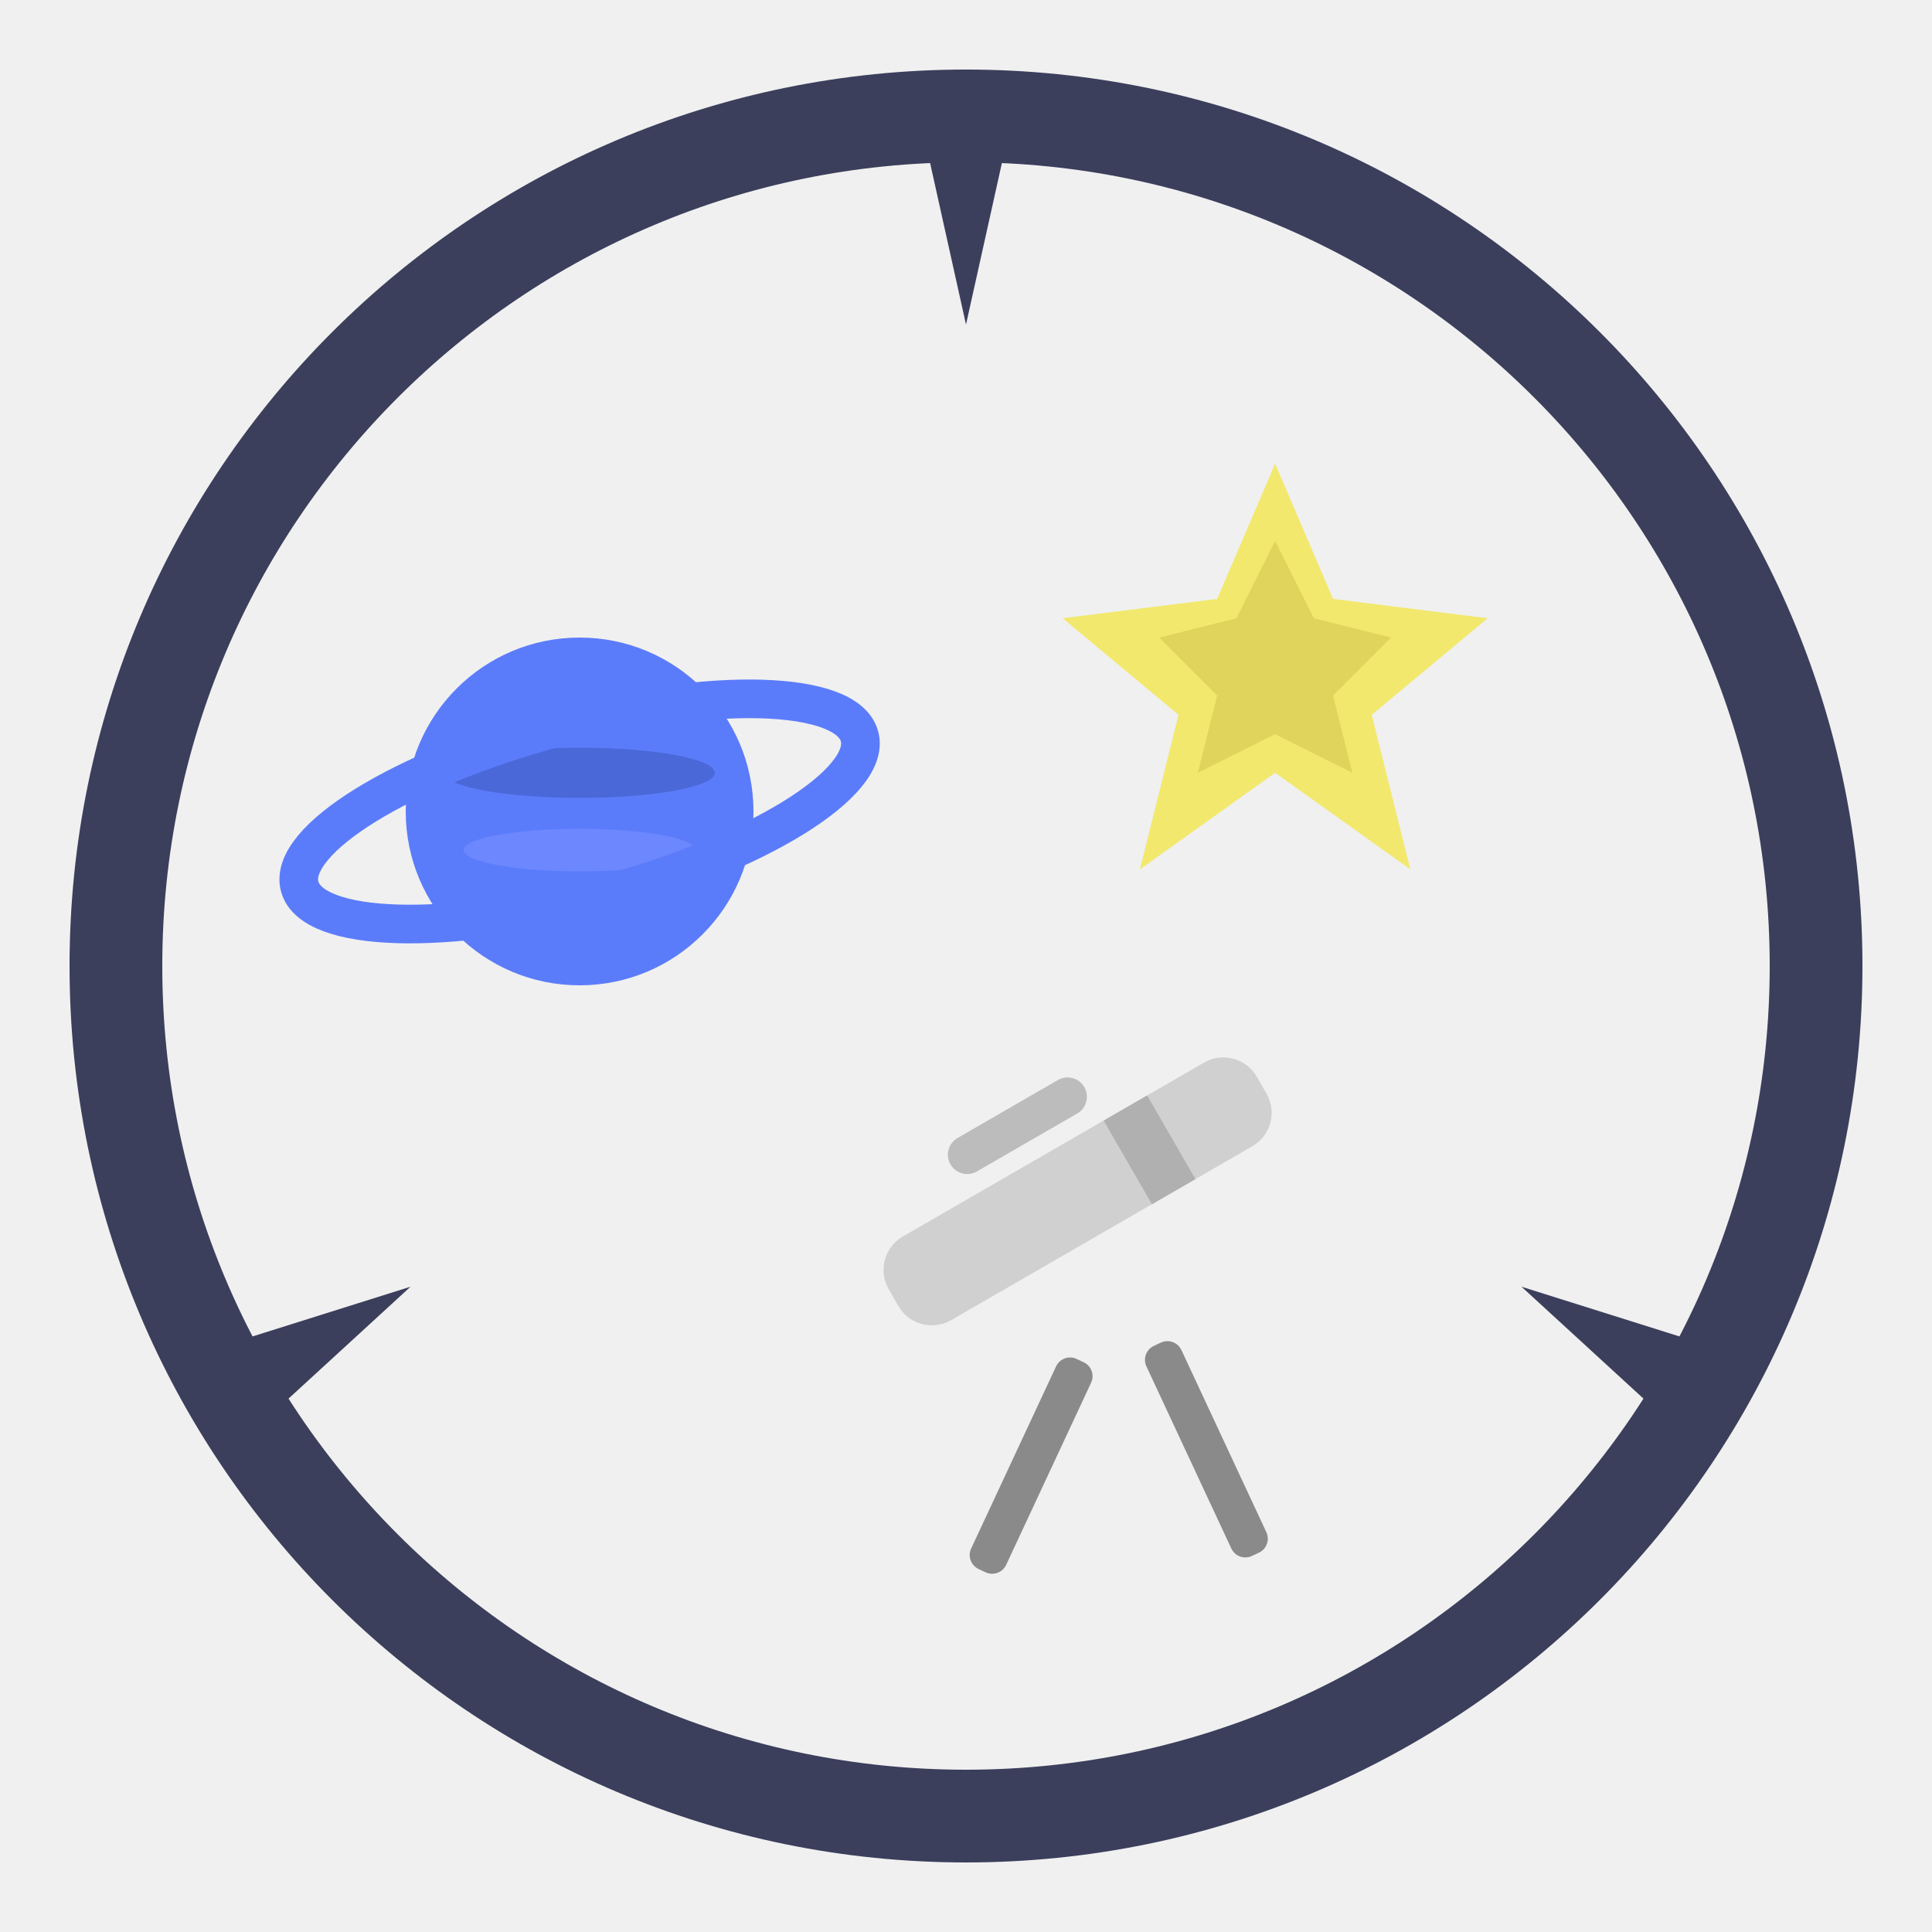
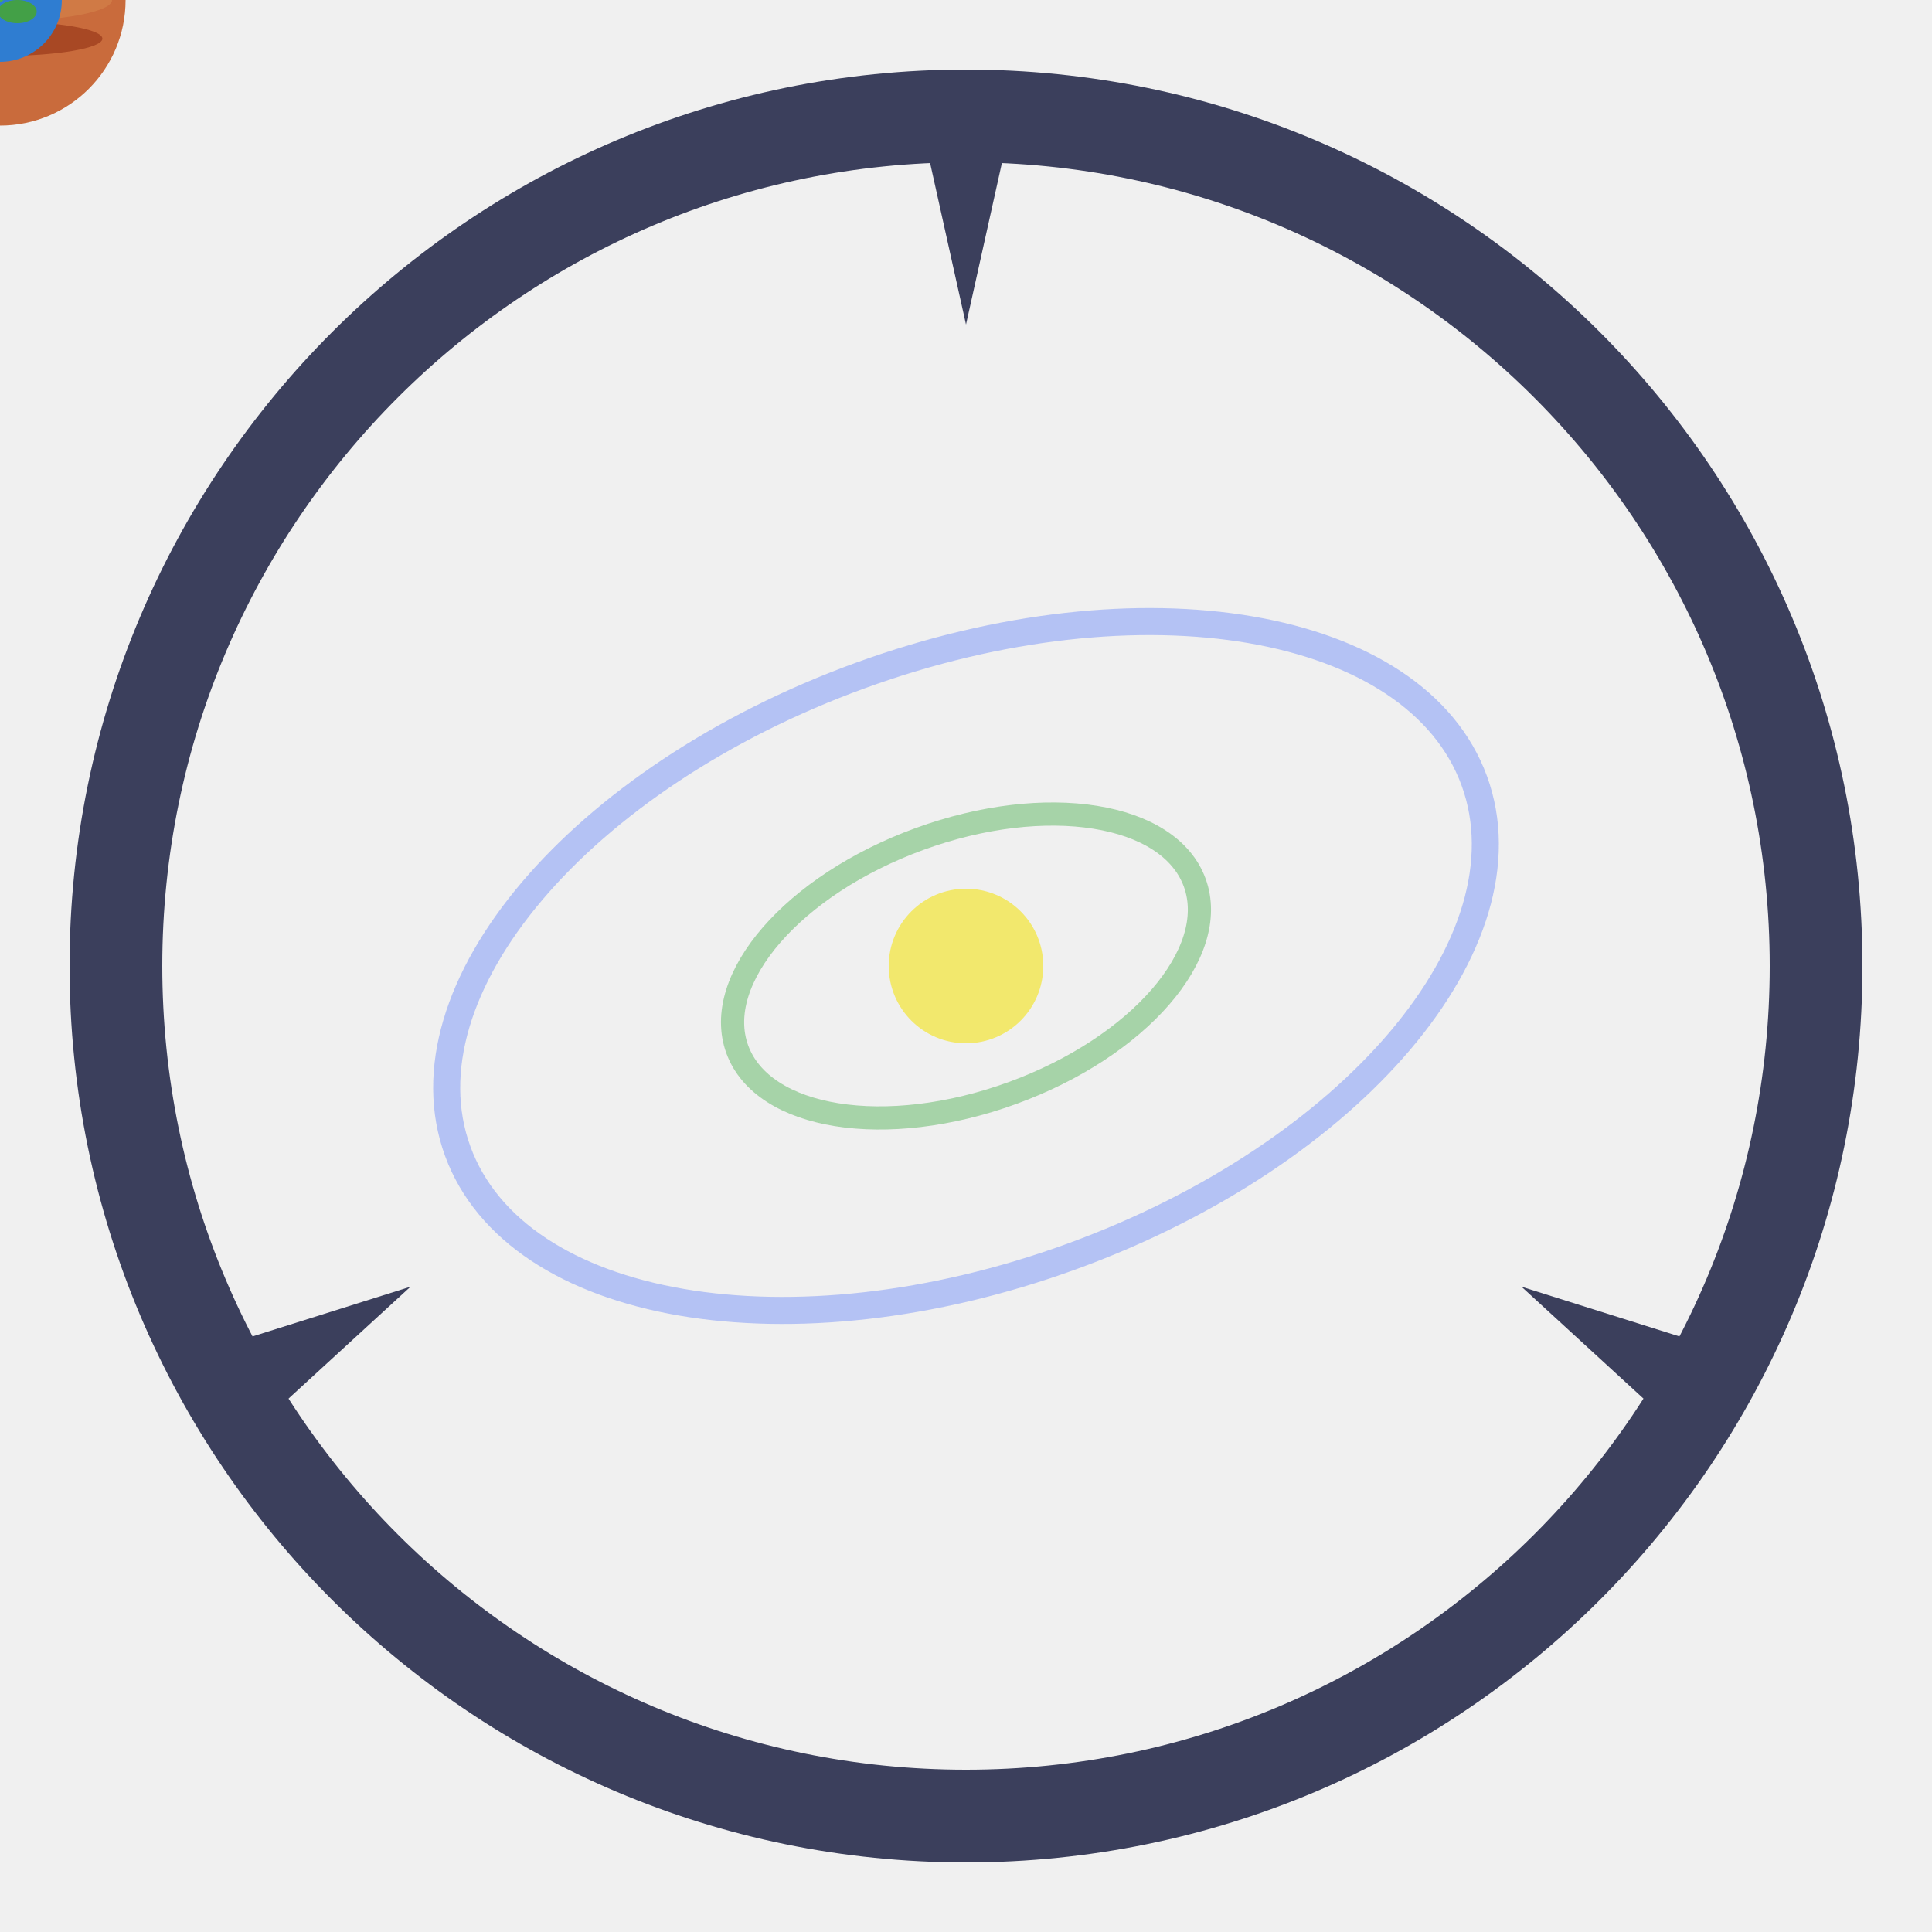
<svg xmlns="http://www.w3.org/2000/svg" viewBox="0 0 100 100" width="40" height="40">
+   <ellipse cx="50" cy="50" rx="28" ry="16" fill="none" stroke="#5b7cfa" stroke-width="1.4" opacity="0.4" transform="rotate(-20 50 50)" />
+   <ellipse cx="50" cy="50" rx="12.6" ry="7" fill="none" stroke="#4caf50" stroke-width="1.2" opacity="0.45" transform="rotate(-20 50 50)" />
+   <circle cx="50" cy="50" r="4" fill="#f2e86d" />
+   <g>
+     <animateMotion dur="360s" repeatCount="indefinite" rotate="0">
+       <mpath href="#outerOrbit" />
+     </animateMotion>
+     <circle cx="0" cy="0" r="6.5" fill="#c96b3c" />
+     <ellipse cx="0" cy="-2" rx="5.5" ry="1" fill="#b0552a" />
+     <ellipse cx="0" cy="0" rx="5.8" ry="1.1" fill="#d07a45" />
+     <ellipse cx="0" cy="2" rx="5.3" ry="0.9" fill="#a84824" />
+     <ellipse cx="-2" cy="-2" rx="2.5" ry="1.5" fill="#e3a07a" opacity="0.5" />
+   </g>
+   <g>
+     <animateMotion dur="45s" repeatCount="indefinite" rotate="0">
+       <mpath href="#innerOrbit" />
+     </animateMotion>
+     <circle cx="0" cy="0" r="3.2" fill="#2f7dd1" />
+     <ellipse cx="-0.8" cy="-0.4" rx="1.2" ry="0.7" fill="#4caf50" />
+     <ellipse cx="0.9" cy="0.6" rx="1" ry="0.6" fill="#43a047" />
+     <ellipse cx="-1" cy="-1" rx="1.2" ry="0.8" fill="#ffffff" opacity="0.25" />
+   </g>
+   <defs>
+     <path id="outerOrbit" d="             M 78 50             A 28 16 -20 1 1 22 50             A 28 16 -20 1 1 78 50           " />
+     <path id="innerOrbit" d="             M 62.6 50             A 12.6 7 -20 1 1 37.4 50             A 12.6 7 -20 1 1 62.6 50           " />
+   </defs>
  <g class="orbit">
    <circle cx="50" cy="50" r="44" fill="none" stroke="#3b3f5c" stroke-width="4.8" />
    <g transform="translate(50 6) rotate(90)">
      <polygon points="0,-2.4 10.8,0 0,2.4" fill="#3b3f5c" />
    </g>
    <g transform="rotate(120 50 50) translate(50 6) rotate(90)">
      <polygon points="0,-2.4 10.8,0 0,2.4" fill="#3b3f5c" />
    </g>
    <g transform="rotate(240 50 50) translate(50 6) rotate(90)">
      <polygon points="0,-2.4 10.8,0 0,2.4" fill="#3b3f5c" />
    </g>
-   </g>
-   <g>
-     <ellipse cx="30" cy="42" rx="15" ry="4.5" fill="none" stroke="#5b7cfa" stroke-width="1.5" opacity="0.4" transform="rotate(-15 30 42)" />
-     <circle cx="30" cy="42" r="9" fill="#5b7cfa" />
-     <ellipse cx="30" cy="40" rx="7" ry="1.3" fill="#4a68d8" />
-     <ellipse cx="30" cy="44" rx="6" ry="1.1" fill="#6d88ff" />
-     <ellipse cx="30" cy="42" rx="15" ry="4.5" fill="none" stroke="#5b7cfa" stroke-width="2" transform="rotate(-15 30 42)" />
-   </g>
-   <g>
-     <polygon points="66,24 69,31 77,32 71,37 73,45               66,40 59,45 61,37 55,32 63,31" fill="#f2e86d" />
-     <polygon points="66,28 68,32 72,33 69,36 70,40               66,38 62,40 63,36 60,33 64,32" fill="#e0d45c" />
-   </g>
-   <g transform="translate(45 65) rotate(-30)">
-     <rect x="0" y="0" width="22" height="5" rx="2" fill="#d0d0d0" />
-     <rect x="14" y="0" width="2.6" height="5" fill="#b0b0b0" />
-     <rect x="6" y="-3" width="8" height="2" rx="1" fill="#bcbcbc" />
-   </g>
-   <g>
-     <rect x="55" y="70" width="2" height="12" rx="0.8" transform="rotate(25 55 70)" fill="#8a8a8a" />
-     <rect x="59" y="70" width="2" height="12" rx="0.8" transform="rotate(-25 59 70)" fill="#8a8a8a" />
  </g>
  <style>
    .orbit {
      transform-origin: 50% 50%;
      animation: spin 28s linear infinite;
    }

    @keyframes spin {
      from { transform: rotate(0deg); }
      to   { transform: rotate(360deg); }
    }
  </style>
</svg>
